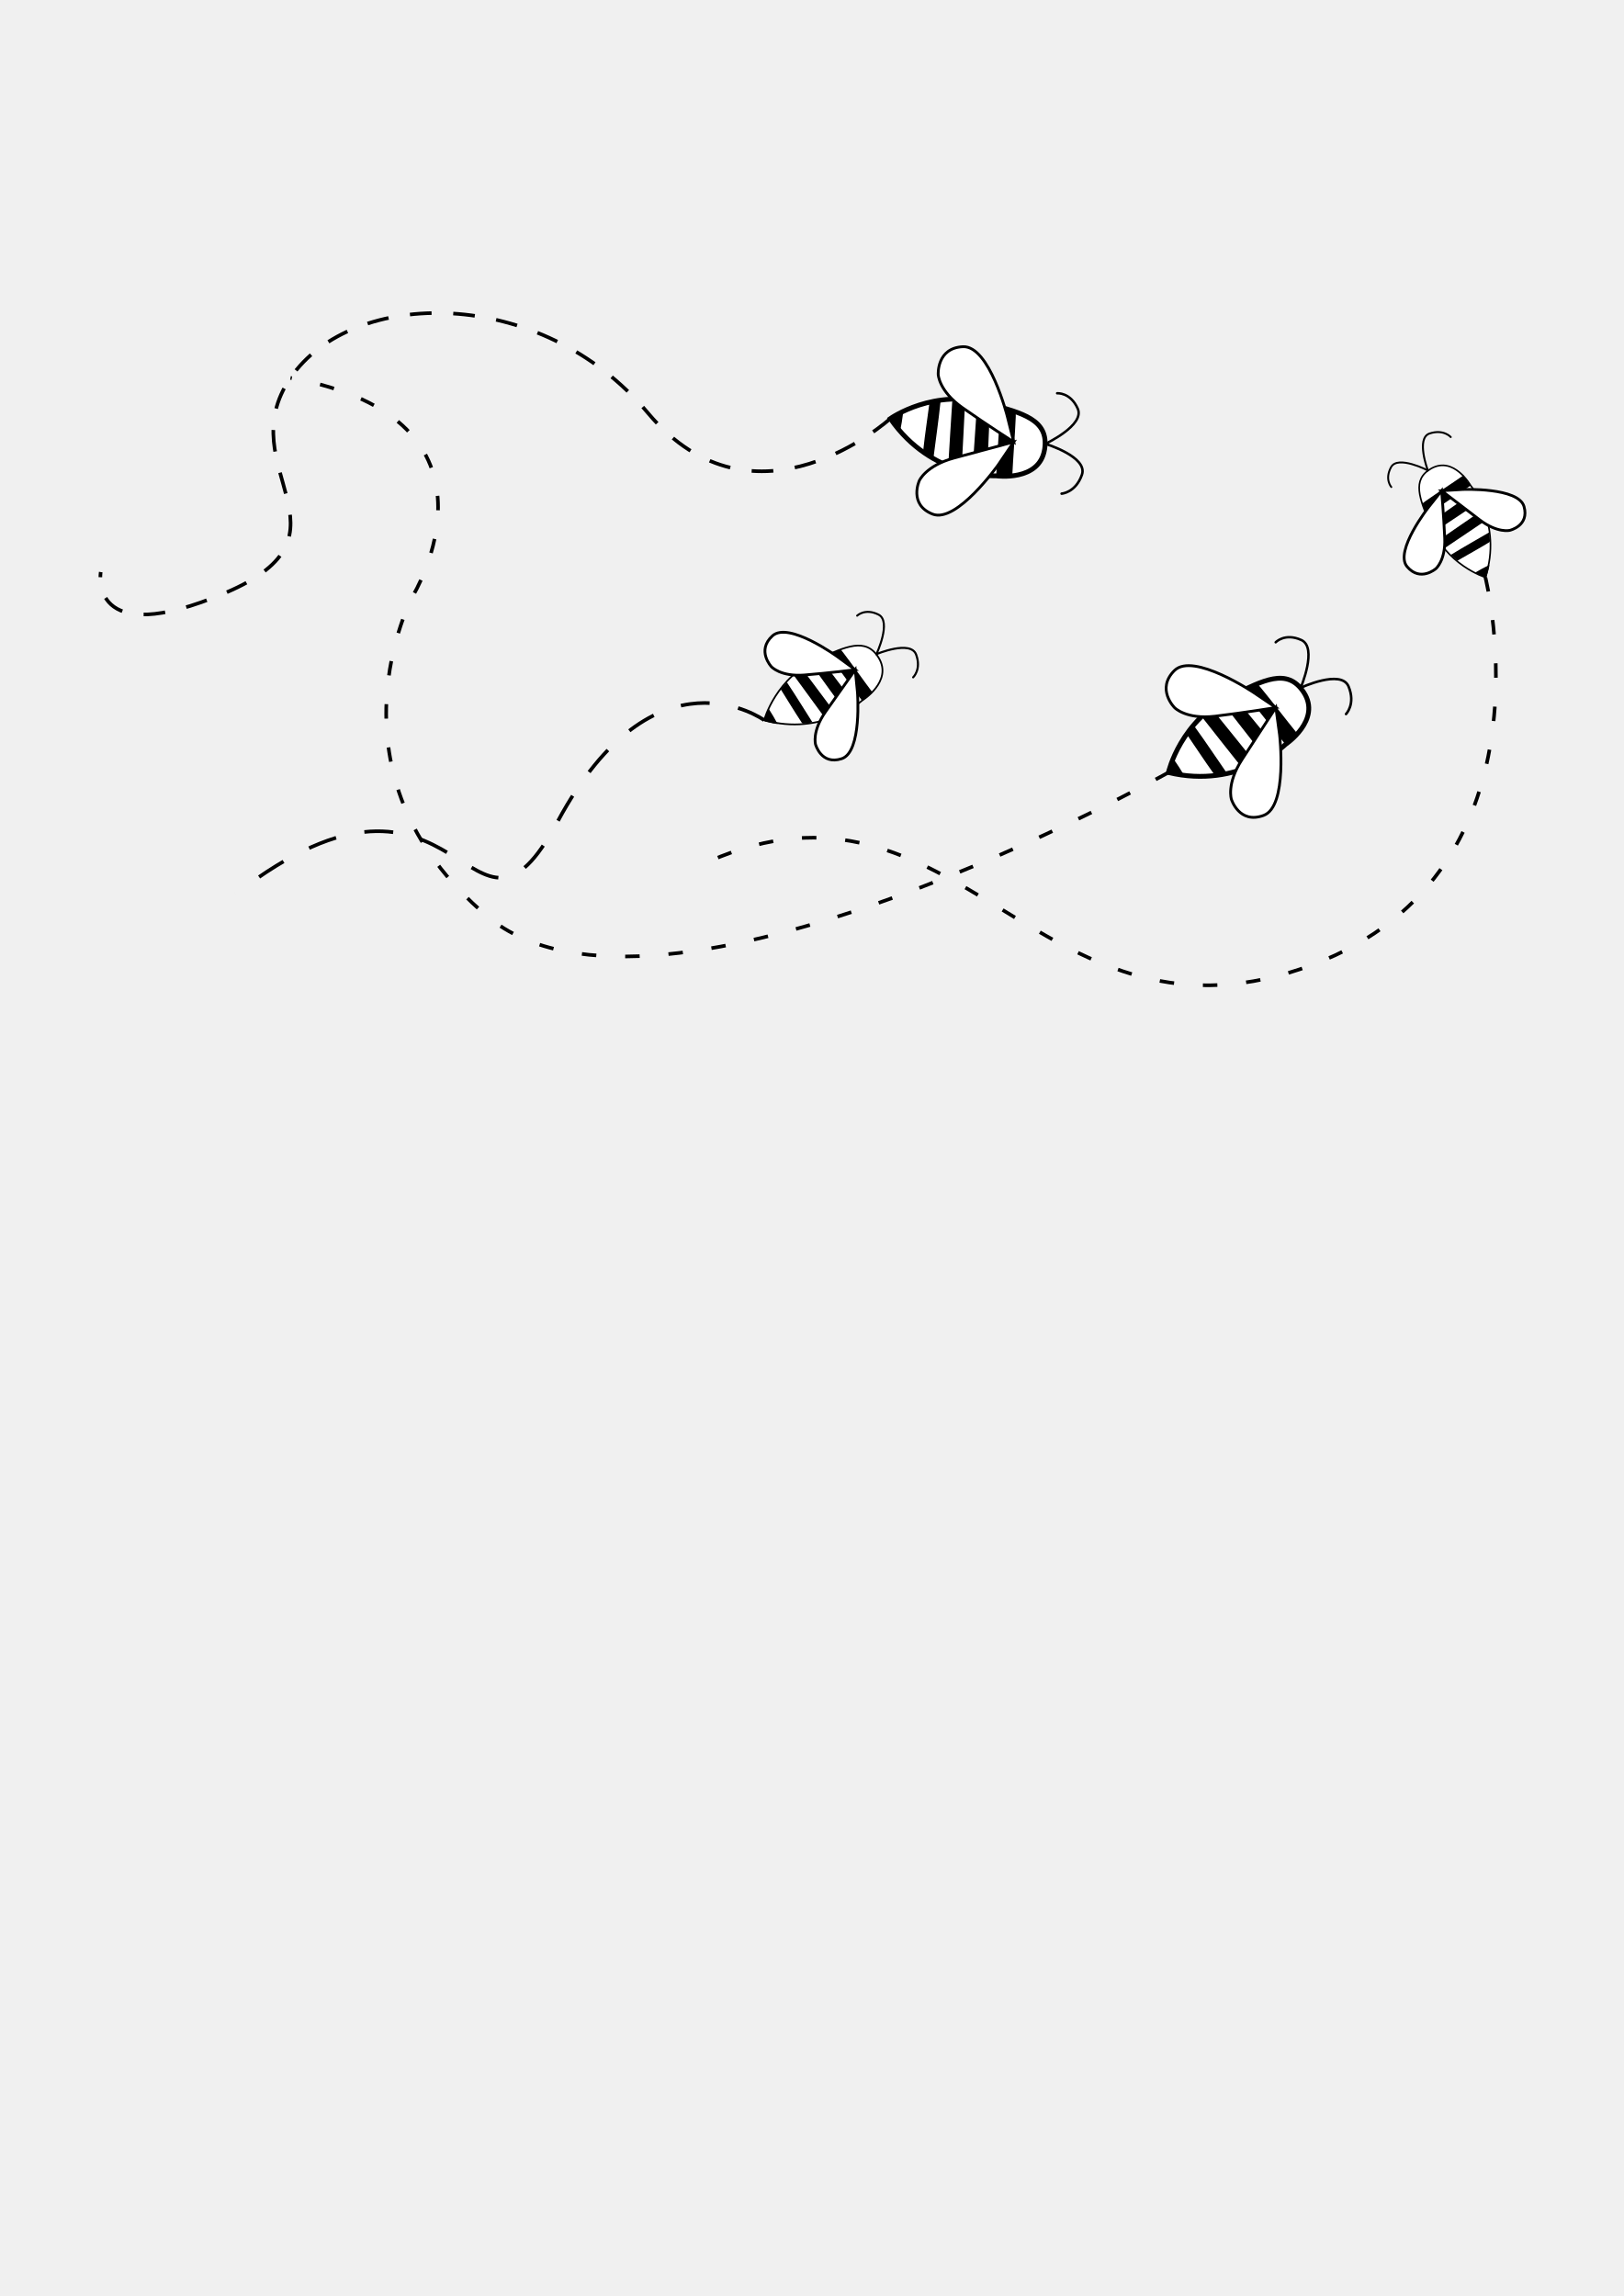
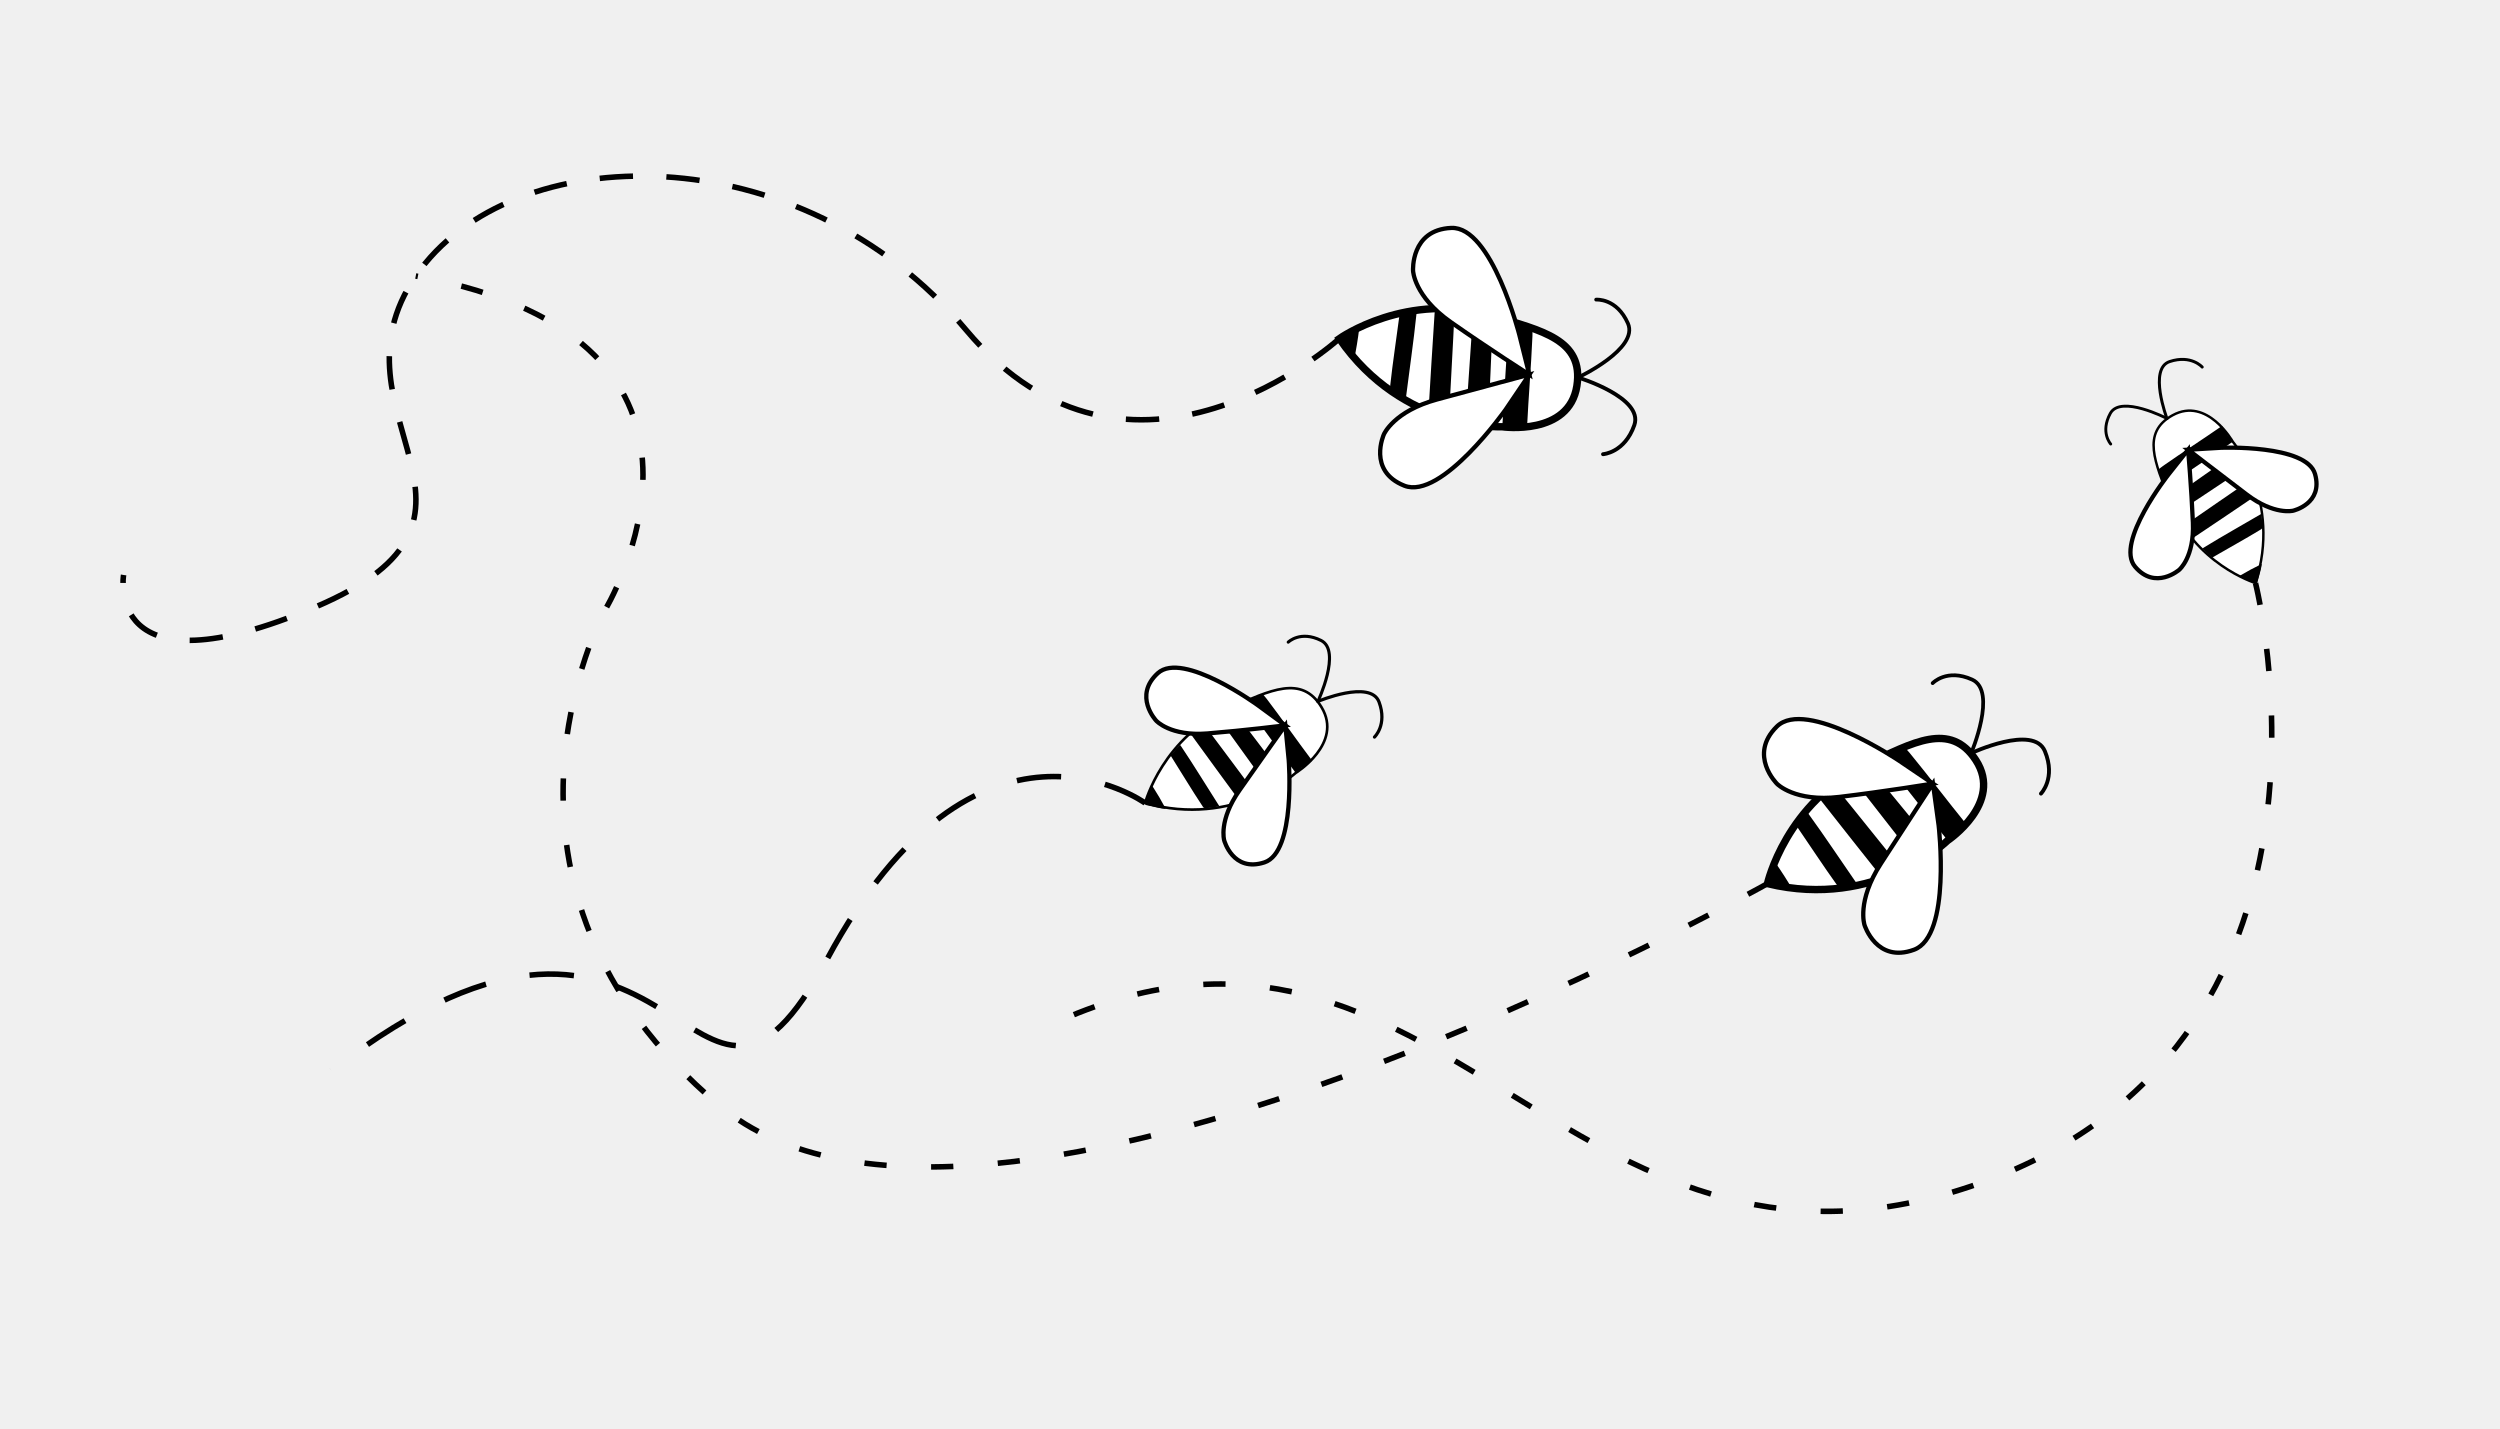
- <svg xmlns="http://www.w3.org/2000/svg" width="210mm" height="297mm" viewBox="0 0 210 297" version="1.1" id="svg5561">
+ <svg xmlns="http://www.w3.org/2000/svg" width="210mm" height="120mm" viewBox="0 0 210 120" version="1.1" id="svg5561">
  <defs id="defs5555" />
  <g id="layer1">
-     <path style="fill:#ffffff;stroke:#000000;stroke-width:0.622;stroke-linecap:butt;stroke-linejoin:miter;stroke-miterlimit:4;stroke-dasharray:none;stroke-opacity:1" d="m 151.113,99.927 c 0,0 1.534,-6.834 8.37,-10.043 3.821,-1.794 6.988,-3.621 9.134,-0.329 2.343,3.595 -2.367,6.747 -2.367,6.747 0,0 -5.957,5.834 -15.137,3.626 z" id="path5268" />
-     <path style="fill:#000000;stroke:none;stroke-width:0.044" d="m 156.678,91.641 c -0.459,0.277 -0.908,0.594 -1.289,0.961 -5.5e-4,0.164 0.221,0.289 0.296,0.439 1.701,2.158 3.398,4.323 5.114,6.469 0.2,0.057 0.406,-0.147 0.604,-0.186 0.371,-0.153 0.738,-0.314 1.101,-0.483 -1.944,-2.395 -3.858,-4.818 -5.811,-7.202 l -0.007,6.43e-4 z" id="path5286" />
-     <path style="fill:#000000;stroke:none;stroke-width:0.043" d="m 154.405,93.91 c -0.316,0.354 -0.593,0.743 -0.888,1.115 1.149,1.67 2.252,3.373 3.435,5.018 0.159,0.307 0.524,0.121 0.785,0.113 0.306,-0.046 0.61,-0.105 0.907,-0.194 -1.37,-1.971 -2.689,-3.978 -4.101,-5.919 -0.043,-0.043 -0.078,-0.116 -0.139,-0.133 z" id="path5288" />
-     <path style="fill:#000000;stroke:none;stroke-width:0.043" d="m 151.783,98.171 c -0.308,0.543 -0.48,1.162 -0.67,1.756 -0.049,0.274 0.35,0.215 0.513,0.279 0.532,0.091 1.079,0.227 1.611,0.24 -0.452,-0.774 -0.942,-1.541 -1.454,-2.275 z" id="path5290" />
-     <path style="fill:#000000;stroke:none;stroke-width:0.044" d="m 160.002,89.615 c -0.459,0.277 -1.621,0.725 -2.002,1.093 -5.6e-4,0.164 0.221,0.289 0.296,0.438 1.701,2.158 3.769,4.861 5.485,7.007 0,0 1.227,-0.801 1.625,-0.995 -1.944,-2.394 -3.844,-4.69 -5.798,-7.074 v 0 z" id="path5286-7" />
-     <path style="fill:#000000;stroke:none;stroke-width:0.041" d="m 162.59,88.418 c -0.586,0.586 -1.939,0.367 -1.768,1.027 1.588,2.015 3.827,4.852 5.428,6.856 0.187,0.054 0.494,-0.577 0.679,-0.614 0.346,-0.143 0.611,-0.518 0.95,-0.676 -1.815,-2.235 -3.012,-3.855 -4.836,-6.081 v 0 z" id="path5286-2" />
-     <path style="fill:#ffffff;fill-opacity:1;stroke:#000000;stroke-width:0.362;stroke-linecap:butt;stroke-linejoin:miter;stroke-miterlimit:4;stroke-dasharray:none;stroke-opacity:1" d="m 162.186,89.614 c 0,0 -7.84,-5.283 -10.284,-2.884 -2.443,2.399 0.019,4.819 0.019,4.819 0,0 1.489,1.541 5.225,1.096 3.736,-0.445 7.868,-1.119 7.868,-1.119 z" id="path5321" />
-     <path style="fill:#ffffff;fill-opacity:1;stroke:#000000;stroke-width:0.362;stroke-linecap:butt;stroke-linejoin:miter;stroke-miterlimit:4;stroke-dasharray:none;stroke-opacity:1" d="m 165.491,95.03 c 0,0 1.093,9.284 -2.066,10.449 -3.159,1.165 -4.16,-2.076 -4.16,-2.076 0,0 -0.672,-1.993 1.37,-5.151 2.042,-3.158 4.378,-6.728 4.378,-6.728 z" id="path5321-8" />
-     <path style="fill:none;stroke:#000000;stroke-width:0.316;stroke-linecap:round;stroke-linejoin:miter;stroke-miterlimit:4;stroke-dasharray:none;stroke-opacity:1" d="m 168.224,88.968 c 0,0 2.215,-5.214 0.083,-6.179 -2.132,-0.965 -3.318,0.296 -3.318,0.296" id="path5343" />
-     <path style="fill:none;stroke:#000000;stroke-width:0.328;stroke-linecap:round;stroke-linejoin:miter;stroke-miterlimit:4;stroke-dasharray:none;stroke-opacity:1" d="m 168.224,88.968 c 0,0 5.244,-2.448 6.19,-0.17 0.946,2.278 -0.328,3.568 -0.328,3.568" id="path5343-1" />
-     <path style="fill:#ffffff;stroke:#000000;stroke-width:0.208;stroke-linecap:butt;stroke-linejoin:miter;stroke-miterlimit:4;stroke-dasharray:none;stroke-opacity:1" d="m 192.108,74.68 c 0,0 -5.175,-1.583 -7.247,-7.038 -1.158,-3.049 -2.38,-5.596 0.282,-7.057 2.907,-1.595 5.059,2.219 5.059,2.219 0,0 4.145,4.932 1.906,11.875 z" id="path5268-1" />
-     <path style="fill:#000000;stroke:none;stroke-width:0.034" d="m 186.05,69.906 c 0.186,0.37 0.404,0.735 0.665,1.05 0.126,0.01 0.236,-0.153 0.355,-0.202 1.763,-1.184 3.53,-2.365 5.284,-3.561 0.056,-0.151 -0.089,-0.322 -0.108,-0.476 -0.096,-0.295 -0.199,-0.587 -0.308,-0.876 -1.959,1.358 -3.938,2.69 -5.89,4.055 l -2e-5,0.004 z" id="path5286-8" />
-     <path style="fill:#000000;stroke:none;stroke-width:0.033" d="m 187.665,71.791 c 0.254,0.264 0.538,0.5 0.807,0.75 1.354,-0.787 2.731,-1.537 4.068,-2.353 0.246,-0.104 0.124,-0.397 0.133,-0.598 -0.018,-0.239 -0.045,-0.476 -0.096,-0.71 -1.599,0.94 -3.222,1.839 -4.801,2.813 -0.036,0.031 -0.093,0.053 -0.111,0.099 z" id="path5288-3" />
-     <path style="fill:#000000;stroke:none;stroke-width:0.033" d="m 190.794,74.061 c 0.4,0.269 0.867,0.438 1.314,0.619 0.208,0.054 0.186,-0.257 0.245,-0.379 0.101,-0.405 0.238,-0.818 0.279,-1.227 -0.623,0.303 -1.243,0.635 -1.838,0.987 z" id="path5290-0" />
-     <path style="fill:#000000;stroke:none;stroke-width:0.034" d="m 184.683,67.226 c 0.186,0.37 0.464,1.291 0.724,1.607 0.126,0.01 0.236,-0.153 0.355,-0.202 1.762,-1.184 3.966,-2.619 5.72,-3.815 0,0 -0.545,-0.992 -0.671,-1.311 -1.959,1.358 -3.839,2.687 -5.79,4.052 v 0 z" id="path5286-7-9" />
-     <path style="fill:#000000;stroke:none;stroke-width:0.032" d="m 183.913,65.162 c 0.417,0.486 0.169,1.516 0.687,1.423 1.645,-1.106 3.963,-2.664 5.601,-3.78 0.052,-0.141 -0.416,-0.415 -0.433,-0.559 -0.09,-0.275 -0.364,-0.501 -0.465,-0.771 -1.829,1.267 -3.147,2.095 -4.969,3.369 v 0 z" id="path5286-2-7" />
-     <path style="fill:#ffffff;fill-opacity:1;stroke:#000000;stroke-width:0.36;stroke-linecap:butt;stroke-linejoin:miter;stroke-miterlimit:4;stroke-dasharray:none;stroke-opacity:1" d="m 184.811,65.544 c 0,0 -4.53,5.731 -2.825,7.754 1.705,2.023 3.714,0.268 3.714,0.268 0,0 1.275,-1.057 1.15,-3.962 -0.124,-2.904 -0.401,-6.127 -0.401,-6.127 z" id="path5321-3" />
-     <path style="fill:#ffffff;fill-opacity:1;stroke:#000000;stroke-width:0.36;stroke-linecap:butt;stroke-linejoin:miter;stroke-miterlimit:4;stroke-dasharray:none;stroke-opacity:1" d="m 189.178,63.315 c 0,0 7.217,-0.297 7.93,2.205 0.712,2.502 -1.843,3.083 -1.843,3.083 0,0 -1.575,0.401 -3.889,-1.357 -2.313,-1.758 -4.927,-3.768 -4.927,-3.768 z" id="path5321-8-9" />
-     <path style="fill:none;stroke:#000000;stroke-width:0.244;stroke-linecap:round;stroke-linejoin:miter;stroke-miterlimit:4;stroke-dasharray:none;stroke-opacity:1" d="m 184.668,60.853 c 0,0 -3.887,-2.012 -4.756,-0.426 -0.869,1.586 0.033,2.574 0.033,2.574" id="path5343-8" />
-     <path style="fill:none;stroke:#000000;stroke-width:0.253;stroke-linecap:round;stroke-linejoin:miter;stroke-miterlimit:4;stroke-dasharray:none;stroke-opacity:1" d="m 184.668,60.853 c 0,0 -1.579,-4.184 0.232,-4.78 1.81,-0.596 2.73,0.462 2.73,0.462" id="path5343-1-5" />
-     <path style="fill:#ffffff;stroke:#000000;stroke-width:0.223;stroke-linecap:butt;stroke-linejoin:miter;stroke-miterlimit:4;stroke-dasharray:none;stroke-opacity:1" d="m 98.833,93.156 c 0,0 1.486,-5.612 7.249,-8.056 3.221,-1.366 5.902,-2.779 7.576,0.015 1.828,3.051 -2.173,5.514 -2.173,5.514 0,0 -5.118,4.645 -12.652,2.527 z" id="path5268-7" />
-     <path style="fill:#000000;stroke:none;stroke-width:0.037" d="m 103.704,86.467 c -0.389,0.215 -0.771,0.463 -1.098,0.756 -0.006,0.136 0.174,0.247 0.231,0.373 1.341,1.841 2.679,3.687 4.032,5.52 0.164,0.054 0.341,-0.109 0.506,-0.135 0.312,-0.115 0.621,-0.237 0.927,-0.365 -1.535,-2.045 -3.044,-4.112 -4.587,-6.149 l -0.005,1.84e-4 z" id="path5286-88" />
-     <path style="fill:#000000;stroke:none;stroke-width:0.035" d="m 101.75,88.276 c -0.273,0.283 -0.514,0.597 -0.771,0.896 0.899,1.42 1.759,2.864 2.688,4.265 0.122,0.26 0.43,0.117 0.646,0.118 0.255,-0.028 0.509,-0.068 0.758,-0.132 -1.072,-1.676 -2.102,-3.379 -3.211,-5.032 -0.034,-0.037 -0.061,-0.098 -0.111,-0.115 z" id="path5288-0" />
-     <path style="fill:#000000;stroke:none;stroke-width:0.035" d="m 99.444,91.723 c -0.272,0.44 -0.435,0.947 -0.611,1.433 -0.05,0.225 0.283,0.189 0.416,0.247 0.438,0.092 0.887,0.222 1.327,0.249 -0.35,-0.655 -0.731,-1.306 -1.132,-1.93 z" id="path5290-1" />
-     <path style="fill:#000000;stroke:none;stroke-width:0.037" d="m 106.522,84.894 c -0.389,0.215 -1.366,0.55 -1.693,0.842 -0.006,0.136 0.174,0.247 0.231,0.373 1.341,1.841 2.969,4.145 4.323,5.977 0,0 1.041,-0.625 1.378,-0.773 -1.535,-2.044 -3.037,-4.006 -4.58,-6.042 v 0 z" id="path5286-7-8" />
-     <path style="fill:#000000;stroke:none;stroke-width:0.034" d="m 108.702,83.984 c -0.504,0.467 -1.618,0.243 -1.497,0.795 1.252,1.719 3.017,4.14 4.281,5.85 0.153,0.05 0.428,-0.463 0.582,-0.487 0.291,-0.108 0.522,-0.41 0.808,-0.53 -1.433,-1.909 -2.374,-3.288 -3.814,-5.189 v 0 z" id="path5286-2-6" />
-     <path style="fill:#ffffff;fill-opacity:1;stroke:#000000;stroke-width:0.36;stroke-linecap:butt;stroke-linejoin:miter;stroke-miterlimit:4;stroke-dasharray:none;stroke-opacity:1" d="m 108.33,84.962 c 0,0 -6.328,-4.623 -8.427,-2.712 -2.099,1.91 -0.136,3.992 -0.136,3.992 0,0 1.185,1.323 4.294,1.072 3.108,-0.251 6.552,-0.68 6.552,-0.68 z" id="path5321-9" />
-     <path style="fill:#ffffff;fill-opacity:1;stroke:#000000;stroke-width:0.36;stroke-linecap:butt;stroke-linejoin:miter;stroke-miterlimit:4;stroke-dasharray:none;stroke-opacity:1" d="m 110.898,89.553 c 0,0 0.613,7.725 -2.04,8.59 -2.653,0.866 -3.38,-1.85 -3.38,-1.85 0,0 -0.494,-1.672 1.297,-4.224 1.791,-2.552 3.838,-5.435 3.838,-5.435 z" id="path5321-8-1" />
-     <path style="fill:none;stroke:#000000;stroke-width:0.262;stroke-linecap:round;stroke-linejoin:miter;stroke-miterlimit:4;stroke-dasharray:none;stroke-opacity:1" d="m 113.352,84.617 c 0,0 1.999,-4.249 0.263,-5.116 -1.736,-0.866 -2.758,0.14 -2.758,0.14" id="path5343-10" />
-     <path style="fill:none;stroke:#000000;stroke-width:0.272;stroke-linecap:round;stroke-linejoin:miter;stroke-miterlimit:4;stroke-dasharray:none;stroke-opacity:1" d="m 113.352,84.617 c 0,0 4.421,-1.863 5.133,0.054 0.712,1.916 -0.384,2.945 -0.384,2.945" id="path5343-1-6" />
-     <path style="fill:#ffffff;stroke:#000000;stroke-width:0.622;stroke-linecap:butt;stroke-linejoin:miter;stroke-miterlimit:4;stroke-dasharray:none;stroke-opacity:1" d="m 115.148,54.147 c 0,0 5.704,-4.064 12.936,-1.89 4.042,1.215 7.62,1.969 7.021,5.852 -0.655,4.241 -6.266,3.443 -6.266,3.443 0,0 -8.33,0.367 -13.691,-7.405 z" id="path5268-2" />
-     <path style="fill:#000000;stroke:none;stroke-width:0.044" d="m 124.824,51.693 c -0.526,-0.1 -1.073,-0.164 -1.602,-0.145 -0.11,0.122 -0.029,0.363 -0.073,0.524 -0.174,2.743 -0.355,5.487 -0.511,8.231 0.111,0.176 0.401,0.161 0.574,0.264 0.378,0.134 0.759,0.259 1.142,0.375 0.151,-3.081 0.344,-6.163 0.481,-9.242 l -0.005,-0.004 z" id="path5286-1" />
-     <path style="fill:#000000;stroke:none;stroke-width:0.043" d="m 121.616,51.865 c -0.472,0.052 -0.937,0.158 -1.405,0.237 -0.26,2.01 -0.575,4.014 -0.792,6.03 -0.087,0.335 0.309,0.44 0.509,0.608 0.259,0.17 0.525,0.329 0.805,0.461 0.296,-2.382 0.653,-4.757 0.898,-7.144 -0.003,-0.061 0.019,-0.138 -0.014,-0.192 z" id="path5288-36" />
-     <path style="fill:#000000;stroke:none;stroke-width:0.043" d="m 116.82,53.287 c -0.592,0.198 -1.133,0.544 -1.671,0.86 -0.219,0.171 0.117,0.394 0.196,0.55 0.336,0.423 0.652,0.889 1.04,1.254 0.18,-0.878 0.328,-1.776 0.436,-2.664 z" id="path5290-2" />
-     <path style="fill:#000000;stroke:none;stroke-width:0.044" d="m 128.652,52.403 c -0.526,-0.1 -1.691,-0.542 -2.22,-0.523 -0.11,0.122 -0.029,0.363 -0.073,0.524 -0.174,2.742 -0.439,6.135 -0.594,8.879 0,0 1.448,0.222 1.874,0.344 0.151,-3.08 0.268,-6.058 0.405,-9.137 v 0 z" id="path5286-7-5" />
-     <path style="fill:#000000;stroke:none;stroke-width:0.041" d="m 131.377,53.239 c -0.827,0.045 -1.689,-1.021 -2.002,-0.416 -0.162,2.56 -0.39,6.167 -0.535,8.729 0.103,0.165 0.754,-0.1 0.915,-0.004 0.353,0.125 0.801,0.022 1.158,0.131 0.141,-2.876 0.331,-4.881 0.459,-7.756 v 0 z" id="path5286-2-60" />
-     <path style="fill:#ffffff;fill-opacity:1;stroke:#000000;stroke-width:0.362;stroke-linecap:butt;stroke-linejoin:miter;stroke-miterlimit:4;stroke-dasharray:none;stroke-opacity:1" d="m 130.278,53.86 c 0,0 -2.311,-9.167 -5.732,-9.012 -3.421,0.155 -3.203,3.6 -3.203,3.6 0,0 0.08,2.141 3.159,4.304 3.079,2.162 6.605,4.419 6.605,4.419 z" id="path5321-0" />
-     <path style="fill:#ffffff;fill-opacity:1;stroke:#000000;stroke-width:0.362;stroke-linecap:butt;stroke-linejoin:miter;stroke-miterlimit:4;stroke-dasharray:none;stroke-opacity:1" d="m 129.123,60.1 c 0,0 -5.384,7.642 -8.514,6.401 -3.129,-1.241 -1.712,-4.322 -1.712,-4.322 0,0 0.83,-1.933 4.458,-2.921 3.628,-0.988 7.751,-2.087 7.751,-2.087 z" id="path5321-8-0" />
-     <path style="fill:none;stroke:#000000;stroke-width:0.316;stroke-linecap:round;stroke-linejoin:miter;stroke-miterlimit:4;stroke-dasharray:none;stroke-opacity:1" d="m 135.205,57.411 c 0,0 5.13,-2.403 4.186,-4.545 -0.943,-2.142 -2.668,-1.995 -2.668,-1.995" id="path5343-82" />
-     <path style="fill:none;stroke:#000000;stroke-width:0.328;stroke-linecap:round;stroke-linejoin:miter;stroke-miterlimit:4;stroke-dasharray:none;stroke-opacity:1" d="m 135.205,57.411 c 0,0 5.539,1.678 4.723,4.006 -0.816,2.328 -2.626,2.438 -2.626,2.438" id="path5343-1-3" />
-     <path style="fill:none;stroke:#000000;stroke-width:0.467;stroke-linecap:butt;stroke-linejoin:miter;stroke-miterlimit:4;stroke-dasharray:1.87, 3.739;stroke-dashoffset:0;stroke-opacity:1" d="m 192.108,74.68 c 0,0 9.959,39.277 -23.923,50.677 -33.881,11.399 -44.67,-27.983 -76.509,-13.925" id="path5493" />
-     <path style="fill:none;stroke:#000000;stroke-width:0.467;stroke-linecap:butt;stroke-linejoin:miter;stroke-miterlimit:4;stroke-dasharray:1.87, 3.739;stroke-dashoffset:0;stroke-opacity:1" d="m 151.113,99.927 c 0,0 -66.048,37.146 -88.055,18.622 C 41.051,100.025 53.4,77.068 53.4,77.068 c 0,0 13.933,-22.799 -15.832,-28.182" id="path5495" />
-     <path style="fill:none;stroke:#000000;stroke-width:0.467;stroke-linecap:butt;stroke-linejoin:miter;stroke-miterlimit:4;stroke-dasharray:2.804, 2.804;stroke-dashoffset:0;stroke-opacity:1" d="m 115.148,54.147 c 0,0 -17.485,15.823 -31.367,-0.746 C 69.899,36.833 45.539,37.206 37.568,48.886 29.596,60.566 47.061,69.075 29.149,76.688 11.236,84.3 13.028,74.001 13.028,74.001" id="path5497" />
-     <path style="fill:none;stroke:#000000;stroke-width:0.467;stroke-linecap:butt;stroke-linejoin:miter;stroke-miterlimit:4;stroke-dasharray:3.739, 3.739;stroke-dashoffset:0;stroke-opacity:1" d="m 98.833,93.156 c 0,0 -14.157,-10.199 -26.695,13.087 -11.535,21.422 -12.091,-13.434 -41.646,9.404" id="path5499" />
+     <path style="fill:#ffffff;stroke:#000000;stroke-width:0.622;stroke-linecap:butt;stroke-linejoin:miter;stroke-miterlimit:4;stroke-dasharray:none;stroke-opacity:1" d="m 148.467,74.225 c 0,0 1.534,-6.834 8.37,-10.043 3.821,-1.794 6.988,-3.621 9.134,-0.329 2.343,3.595 -2.367,6.747 -2.367,6.747 0,0 -5.957,5.834 -15.137,3.626 z" id="path5268" />
+     <path style="fill:#000000;stroke:none;stroke-width:0.044" d="m 154.032,65.938 c -0.459,0.277 -0.908,0.594 -1.289,0.961 -5.5e-4,0.164 0.221,0.289 0.296,0.439 1.701,2.158 3.398,4.323 5.114,6.469 0.2,0.057 0.406,-0.147 0.604,-0.186 0.371,-0.153 0.738,-0.314 1.101,-0.483 -1.944,-2.395 -3.858,-4.818 -5.811,-7.202 l -0.007,6.43e-4 z" id="path5286" />
+     <path style="fill:#000000;stroke:none;stroke-width:0.043" d="m 151.759,68.208 c -0.316,0.354 -0.593,0.743 -0.888,1.115 1.149,1.67 2.252,3.373 3.435,5.018 0.159,0.307 0.524,0.121 0.785,0.113 0.306,-0.046 0.61,-0.105 0.907,-0.194 -1.37,-1.971 -2.689,-3.978 -4.101,-5.919 -0.043,-0.043 -0.078,-0.116 -0.139,-0.133 z" id="path5288" />
+     <path style="fill:#000000;stroke:none;stroke-width:0.043" d="m 149.137,72.469 c -0.308,0.543 -0.48,1.162 -0.67,1.756 -0.049,0.274 0.35,0.215 0.513,0.279 0.532,0.091 1.079,0.227 1.611,0.24 -0.452,-0.774 -0.942,-1.541 -1.454,-2.275 z" id="path5290" />
+     <path style="fill:#000000;stroke:none;stroke-width:0.044" d="m 157.357,63.912 c -0.459,0.277 -1.621,0.725 -2.002,1.093 -5.6e-4,0.164 0.221,0.289 0.296,0.438 1.701,2.158 3.769,4.861 5.485,7.007 0,0 1.227,-0.801 1.625,-0.995 -1.944,-2.394 -3.844,-4.69 -5.798,-7.074 v 0 z" id="path5286-7" />
+     <path style="fill:#000000;stroke:none;stroke-width:0.041" d="m 159.944,62.716 c -0.586,0.586 -1.939,0.367 -1.768,1.027 1.588,2.015 3.827,4.852 5.428,6.856 0.187,0.054 0.494,-0.577 0.679,-0.614 0.346,-0.143 0.611,-0.518 0.95,-0.676 -1.815,-2.235 -3.012,-3.855 -4.836,-6.081 v 0 z" id="path5286-2" />
+     <path style="fill:#ffffff;fill-opacity:1;stroke:#000000;stroke-width:0.362;stroke-linecap:butt;stroke-linejoin:miter;stroke-miterlimit:4;stroke-dasharray:none;stroke-opacity:1" d="m 159.54,63.911 c 0,0 -7.84,-5.283 -10.284,-2.884 -2.443,2.399 0.019,4.819 0.019,4.819 0,0 1.489,1.541 5.225,1.096 3.736,-0.445 7.868,-1.119 7.868,-1.119 z" id="path5321" />
+     <path style="fill:#ffffff;fill-opacity:1;stroke:#000000;stroke-width:0.362;stroke-linecap:butt;stroke-linejoin:miter;stroke-miterlimit:4;stroke-dasharray:none;stroke-opacity:1" d="m 162.845,69.328 c 0,0 1.093,9.284 -2.066,10.449 -3.159,1.165 -4.16,-2.076 -4.16,-2.076 0,0 -0.672,-1.993 1.37,-5.151 2.042,-3.158 4.378,-6.728 4.378,-6.728 z" id="path5321-8" />
+     <path style="fill:none;stroke:#000000;stroke-width:0.316;stroke-linecap:round;stroke-linejoin:miter;stroke-miterlimit:4;stroke-dasharray:none;stroke-opacity:1" d="m 165.579,63.266 c 0,0 2.215,-5.214 0.083,-6.179 -2.132,-0.965 -3.318,0.296 -3.318,0.296" id="path5343" />
+     <path style="fill:none;stroke:#000000;stroke-width:0.328;stroke-linecap:round;stroke-linejoin:miter;stroke-miterlimit:4;stroke-dasharray:none;stroke-opacity:1" d="m 165.579,63.266 c 0,0 5.244,-2.448 6.19,-0.17 0.946,2.278 -0.328,3.568 -0.328,3.568" id="path5343-1" />
+     <path style="fill:#ffffff;stroke:#000000;stroke-width:0.208;stroke-linecap:butt;stroke-linejoin:miter;stroke-miterlimit:4;stroke-dasharray:none;stroke-opacity:1" d="m 189.462,48.978 c 0,0 -5.175,-1.583 -7.247,-7.038 -1.158,-3.049 -2.38,-5.596 0.282,-7.057 2.907,-1.595 5.059,2.219 5.059,2.219 0,0 4.145,4.932 1.906,11.875 z" id="path5268-1" />
+     <path style="fill:#000000;stroke:none;stroke-width:0.034" d="m 183.404,44.204 c 0.186,0.37 0.404,0.735 0.665,1.05 0.126,0.01 0.236,-0.153 0.355,-0.202 1.763,-1.184 3.53,-2.365 5.284,-3.561 0.056,-0.151 -0.089,-0.322 -0.108,-0.476 -0.096,-0.295 -0.199,-0.587 -0.308,-0.876 -1.959,1.358 -3.938,2.69 -5.89,4.055 l -2e-5,0.004 z" id="path5286-8" />
+     <path style="fill:#000000;stroke:none;stroke-width:0.033" d="m 185.019,46.088 c 0.254,0.264 0.538,0.5 0.807,0.75 1.354,-0.787 2.731,-1.537 4.068,-2.353 0.246,-0.104 0.124,-0.397 0.133,-0.598 -0.018,-0.239 -0.045,-0.476 -0.096,-0.71 -1.599,0.94 -3.222,1.839 -4.801,2.813 -0.036,0.031 -0.093,0.053 -0.111,0.099 z" id="path5288-3" />
+     <path style="fill:#000000;stroke:none;stroke-width:0.033" d="m 188.148,48.358 c 0.4,0.269 0.867,0.438 1.314,0.619 0.208,0.054 0.186,-0.257 0.245,-0.379 0.101,-0.405 0.238,-0.818 0.279,-1.227 -0.623,0.303 -1.243,0.635 -1.838,0.987 z" id="path5290-0" />
+     <path style="fill:#000000;stroke:none;stroke-width:0.034" d="m 182.038,41.524 c 0.186,0.37 0.464,1.291 0.724,1.607 0.126,0.01 0.236,-0.153 0.355,-0.202 1.762,-1.184 3.966,-2.619 5.72,-3.815 0,0 -0.545,-0.992 -0.671,-1.311 -1.959,1.358 -3.839,2.687 -5.79,4.052 v 0 z" id="path5286-7-9" />
+     <path style="fill:#000000;stroke:none;stroke-width:0.032" d="m 181.267,39.46 c 0.417,0.486 0.169,1.516 0.687,1.423 1.645,-1.106 3.963,-2.664 5.601,-3.78 0.052,-0.141 -0.416,-0.415 -0.433,-0.559 -0.09,-0.275 -0.364,-0.501 -0.465,-0.771 -1.829,1.267 -3.147,2.095 -4.969,3.369 v 0 z" id="path5286-2-7" />
+     <path style="fill:#ffffff;fill-opacity:1;stroke:#000000;stroke-width:0.36;stroke-linecap:butt;stroke-linejoin:miter;stroke-miterlimit:4;stroke-dasharray:none;stroke-opacity:1" d="m 182.165,39.841 c 0,0 -4.53,5.731 -2.825,7.754 1.705,2.023 3.714,0.268 3.714,0.268 0,0 1.275,-1.057 1.15,-3.962 -0.124,-2.904 -0.401,-6.127 -0.401,-6.127 z" id="path5321-3" />
+     <path style="fill:#ffffff;fill-opacity:1;stroke:#000000;stroke-width:0.36;stroke-linecap:butt;stroke-linejoin:miter;stroke-miterlimit:4;stroke-dasharray:none;stroke-opacity:1" d="m 186.532,37.612 c 0,0 7.217,-0.297 7.93,2.205 0.712,2.502 -1.843,3.083 -1.843,3.083 0,0 -1.575,0.401 -3.889,-1.357 -2.313,-1.758 -4.927,-3.768 -4.927,-3.768 z" id="path5321-8-9" />
+     <path style="fill:none;stroke:#000000;stroke-width:0.244;stroke-linecap:round;stroke-linejoin:miter;stroke-miterlimit:4;stroke-dasharray:none;stroke-opacity:1" d="m 182.022,35.151 c 0,0 -3.887,-2.012 -4.756,-0.426 -0.869,1.586 0.033,2.574 0.033,2.574" id="path5343-8" />
+     <path style="fill:none;stroke:#000000;stroke-width:0.253;stroke-linecap:round;stroke-linejoin:miter;stroke-miterlimit:4;stroke-dasharray:none;stroke-opacity:1" d="m 182.022,35.151 c 0,0 -1.579,-4.184 0.232,-4.78 1.81,-0.596 2.73,0.462 2.73,0.462" id="path5343-1-5" />
+     <path style="fill:#ffffff;stroke:#000000;stroke-width:0.223;stroke-linecap:butt;stroke-linejoin:miter;stroke-miterlimit:4;stroke-dasharray:none;stroke-opacity:1" d="m 96.188,67.454 c 0,0 1.486,-5.612 7.249,-8.056 3.221,-1.366 5.902,-2.779 7.576,0.015 1.828,3.051 -2.173,5.514 -2.173,5.514 0,0 -5.118,4.645 -12.652,2.527 z" id="path5268-7" />
+     <path style="fill:#000000;stroke:none;stroke-width:0.037" d="m 101.059,60.765 c -0.389,0.215 -0.771,0.463 -1.098,0.756 -0.006,0.136 0.174,0.247 0.231,0.373 1.341,1.841 2.679,3.687 4.032,5.52 0.164,0.054 0.341,-0.109 0.506,-0.135 0.312,-0.115 0.621,-0.237 0.927,-0.365 -1.535,-2.045 -3.044,-4.112 -4.587,-6.149 l -0.005,1.84e-4 z" id="path5286-88" />
+     <path style="fill:#000000;stroke:none;stroke-width:0.035" d="m 99.104,62.573 c -0.273,0.283 -0.514,0.597 -0.771,0.896 0.899,1.42 1.759,2.864 2.688,4.265 0.122,0.26 0.43,0.117 0.646,0.118 0.255,-0.028 0.509,-0.068 0.758,-0.132 -1.072,-1.676 -2.102,-3.379 -3.211,-5.032 -0.034,-0.037 -0.061,-0.098 -0.111,-0.115 z" id="path5288-0" />
+     <path style="fill:#000000;stroke:none;stroke-width:0.035" d="m 96.798,66.02 c -0.272,0.44 -0.435,0.947 -0.611,1.433 -0.05,0.225 0.283,0.189 0.416,0.247 0.438,0.092 0.887,0.222 1.327,0.249 -0.35,-0.655 -0.731,-1.306 -1.132,-1.93 z" id="path5290-1" />
+     <path style="fill:#000000;stroke:none;stroke-width:0.037" d="m 103.876,59.191 c -0.389,0.215 -1.366,0.55 -1.693,0.842 -0.006,0.136 0.174,0.247 0.231,0.373 1.341,1.841 2.969,4.145 4.323,5.977 0,0 1.041,-0.625 1.378,-0.773 -1.535,-2.044 -3.037,-4.006 -4.58,-6.042 v 0 z" id="path5286-7-8" />
+     <path style="fill:#000000;stroke:none;stroke-width:0.034" d="m 106.057,58.282 c -0.504,0.467 -1.618,0.243 -1.497,0.795 1.252,1.719 3.017,4.14 4.281,5.85 0.153,0.05 0.428,-0.463 0.582,-0.487 0.291,-0.108 0.522,-0.41 0.808,-0.53 -1.433,-1.909 -2.374,-3.288 -3.814,-5.189 v 0 z" id="path5286-2-6" />
+     <path style="fill:#ffffff;fill-opacity:1;stroke:#000000;stroke-width:0.36;stroke-linecap:butt;stroke-linejoin:miter;stroke-miterlimit:4;stroke-dasharray:none;stroke-opacity:1" d="m 105.684,59.259 c 0,0 -6.328,-4.623 -8.427,-2.712 -2.099,1.91 -0.136,3.992 -0.136,3.992 0,0 1.185,1.323 4.294,1.072 3.108,-0.251 6.552,-0.68 6.552,-0.68 z" id="path5321-9" />
+     <path style="fill:#ffffff;fill-opacity:1;stroke:#000000;stroke-width:0.36;stroke-linecap:butt;stroke-linejoin:miter;stroke-miterlimit:4;stroke-dasharray:none;stroke-opacity:1" d="m 108.252,63.85 c 0,0 0.613,7.725 -2.04,8.59 -2.653,0.866 -3.38,-1.85 -3.38,-1.85 0,0 -0.494,-1.672 1.297,-4.224 1.791,-2.552 3.838,-5.435 3.838,-5.435 z" id="path5321-8-1" />
+     <path style="fill:none;stroke:#000000;stroke-width:0.262;stroke-linecap:round;stroke-linejoin:miter;stroke-miterlimit:4;stroke-dasharray:none;stroke-opacity:1" d="m 110.707,58.915 c 0,0 1.999,-4.249 0.263,-5.116 -1.736,-0.866 -2.758,0.14 -2.758,0.14" id="path5343-10" />
+     <path style="fill:none;stroke:#000000;stroke-width:0.272;stroke-linecap:round;stroke-linejoin:miter;stroke-miterlimit:4;stroke-dasharray:none;stroke-opacity:1" d="m 110.707,58.915 c 0,0 4.421,-1.863 5.133,0.054 0.712,1.916 -0.384,2.945 -0.384,2.945" id="path5343-1-6" />
+     <path style="fill:#ffffff;stroke:#000000;stroke-width:0.622;stroke-linecap:butt;stroke-linejoin:miter;stroke-miterlimit:4;stroke-dasharray:none;stroke-opacity:1" d="m 112.503,28.445 c 0,0 5.704,-4.064 12.936,-1.89 4.042,1.215 7.62,1.969 7.021,5.852 -0.655,4.241 -6.266,3.443 -6.266,3.443 0,0 -8.33,0.367 -13.691,-7.405 z" id="path5268-2" />
+     <path style="fill:#000000;stroke:none;stroke-width:0.044" d="m 122.178,25.99 c -0.526,-0.1 -1.073,-0.164 -1.602,-0.145 -0.11,0.122 -0.029,0.363 -0.073,0.524 -0.174,2.743 -0.355,5.487 -0.511,8.231 0.111,0.176 0.401,0.161 0.574,0.264 0.378,0.134 0.759,0.259 1.142,0.375 0.151,-3.081 0.344,-6.163 0.481,-9.242 l -0.005,-0.004 z" id="path5286-1" />
+     <path style="fill:#000000;stroke:none;stroke-width:0.043" d="m 118.97,26.163 c -0.472,0.052 -0.937,0.158 -1.405,0.237 -0.26,2.01 -0.575,4.014 -0.792,6.03 -0.087,0.335 0.309,0.44 0.509,0.608 0.259,0.17 0.525,0.329 0.805,0.461 0.296,-2.382 0.653,-4.757 0.898,-7.144 -0.003,-0.061 0.019,-0.138 -0.014,-0.192 z" id="path5288-36" />
+     <path style="fill:#000000;stroke:none;stroke-width:0.043" d="m 114.174,27.585 c -0.592,0.198 -1.133,0.544 -1.671,0.86 -0.219,0.171 0.117,0.394 0.196,0.55 0.336,0.423 0.652,0.889 1.04,1.254 0.18,-0.878 0.328,-1.776 0.436,-2.664 z" id="path5290-2" />
+     <path style="fill:#000000;stroke:none;stroke-width:0.044" d="m 126.006,26.701 c -0.526,-0.1 -1.691,-0.542 -2.22,-0.523 -0.11,0.122 -0.029,0.363 -0.073,0.524 -0.174,2.742 -0.439,6.135 -0.594,8.879 0,0 1.448,0.222 1.874,0.344 0.151,-3.08 0.268,-6.058 0.405,-9.137 v 0 z" id="path5286-7-5" />
+     <path style="fill:#000000;stroke:none;stroke-width:0.041" d="m 128.731,27.537 c -0.827,0.045 -1.689,-1.021 -2.002,-0.416 -0.162,2.56 -0.39,6.167 -0.535,8.729 0.103,0.165 0.754,-0.1 0.915,-0.004 0.353,0.125 0.801,0.022 1.158,0.131 0.141,-2.876 0.331,-4.881 0.459,-7.756 v 0 z" id="path5286-2-60" />
+     <path style="fill:#ffffff;fill-opacity:1;stroke:#000000;stroke-width:0.362;stroke-linecap:butt;stroke-linejoin:miter;stroke-miterlimit:4;stroke-dasharray:none;stroke-opacity:1" d="m 127.632,28.158 c 0,0 -2.311,-9.167 -5.732,-9.012 -3.421,0.155 -3.203,3.6 -3.203,3.6 0,0 0.08,2.141 3.159,4.304 3.079,2.162 6.605,4.419 6.605,4.419 z" id="path5321-0" />
+     <path style="fill:#ffffff;fill-opacity:1;stroke:#000000;stroke-width:0.362;stroke-linecap:butt;stroke-linejoin:miter;stroke-miterlimit:4;stroke-dasharray:none;stroke-opacity:1" d="m 126.477,34.397 c 0,0 -5.384,7.642 -8.514,6.401 -3.129,-1.241 -1.712,-4.322 -1.712,-4.322 0,0 0.83,-1.933 4.458,-2.921 3.628,-0.988 7.751,-2.087 7.751,-2.087 z" id="path5321-8-0" />
+     <path style="fill:none;stroke:#000000;stroke-width:0.316;stroke-linecap:round;stroke-linejoin:miter;stroke-miterlimit:4;stroke-dasharray:none;stroke-opacity:1" d="m 132.559,31.708 c 0,0 5.13,-2.403 4.186,-4.545 -0.943,-2.142 -2.668,-1.995 -2.668,-1.995" id="path5343-82" />
+     <path style="fill:none;stroke:#000000;stroke-width:0.328;stroke-linecap:round;stroke-linejoin:miter;stroke-miterlimit:4;stroke-dasharray:none;stroke-opacity:1" d="m 132.559,31.708 c 0,0 5.539,1.678 4.723,4.006 -0.816,2.328 -2.626,2.438 -2.626,2.438" id="path5343-1-3" />
+     <path style="fill:none;stroke:#000000;stroke-width:0.467;stroke-linecap:butt;stroke-linejoin:miter;stroke-miterlimit:4;stroke-dasharray:1.87, 3.739;stroke-dashoffset:0;stroke-opacity:1" d="m 189.462,48.978 c 0,0 9.959,39.277 -23.923,50.677 -33.881,11.399 -44.67,-27.983 -76.509,-13.925" id="path5493" />
+     <path style="fill:none;stroke:#000000;stroke-width:0.467;stroke-linecap:butt;stroke-linejoin:miter;stroke-miterlimit:4;stroke-dasharray:1.87, 3.739;stroke-dashoffset:0;stroke-opacity:1" d="m 148.467,74.225 c 0,0 -66.048,37.146 -88.055,18.622 C 38.405,74.323 50.754,51.366 50.754,51.366 c 0,0 13.933,-22.799 -15.832,-28.182" id="path5495" />
+     <path style="fill:none;stroke:#000000;stroke-width:0.467;stroke-linecap:butt;stroke-linejoin:miter;stroke-miterlimit:4;stroke-dasharray:2.804, 2.804;stroke-dashoffset:0;stroke-opacity:1" d="m 112.503,28.445 c 0,0 -17.485,15.823 -31.367,-0.746 C 67.253,11.13 42.893,11.504 34.922,23.184 26.951,34.864 44.415,43.372 26.503,50.985 8.59,58.598 10.382,48.298 10.382,48.298" id="path5497" />
+     <path style="fill:none;stroke:#000000;stroke-width:0.467;stroke-linecap:butt;stroke-linejoin:miter;stroke-miterlimit:4;stroke-dasharray:3.739, 3.739;stroke-dashoffset:0;stroke-opacity:1" d="m 96.188,67.454 c 0,0 -14.157,-10.199 -26.695,13.087 -11.535,21.422 -12.091,-13.434 -41.646,9.404" id="path5499" />
  </g>
</svg>
